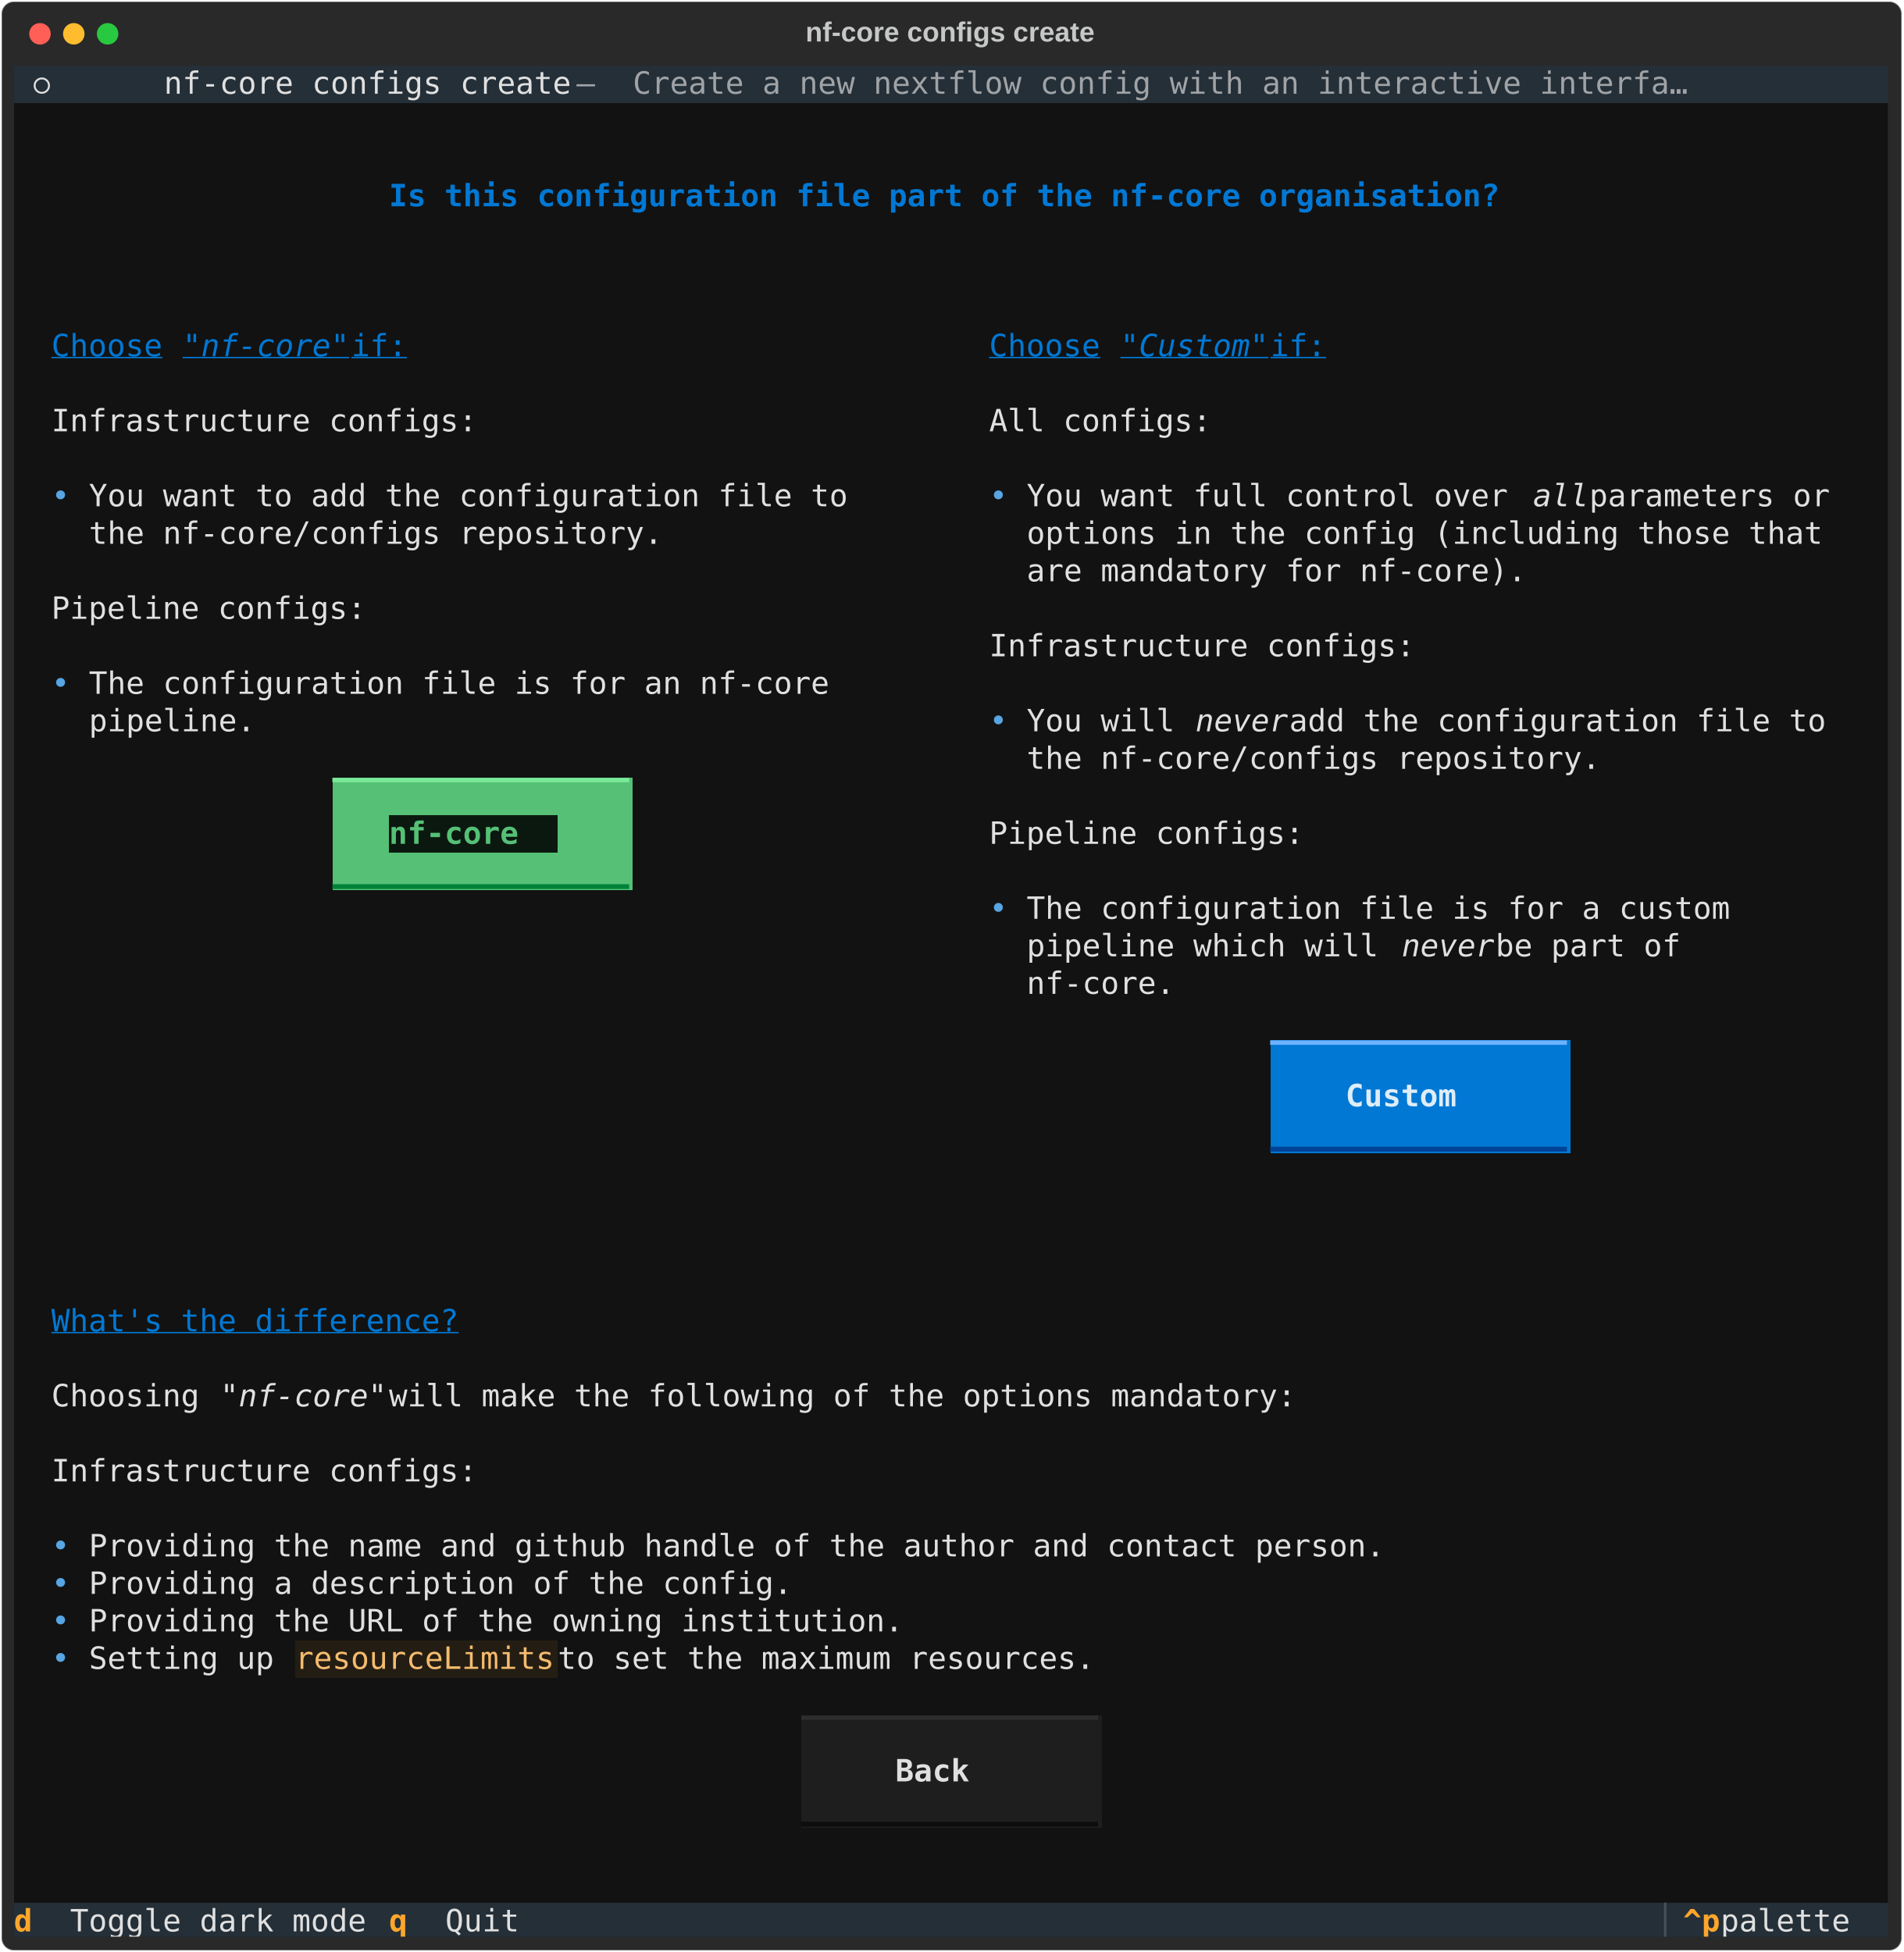
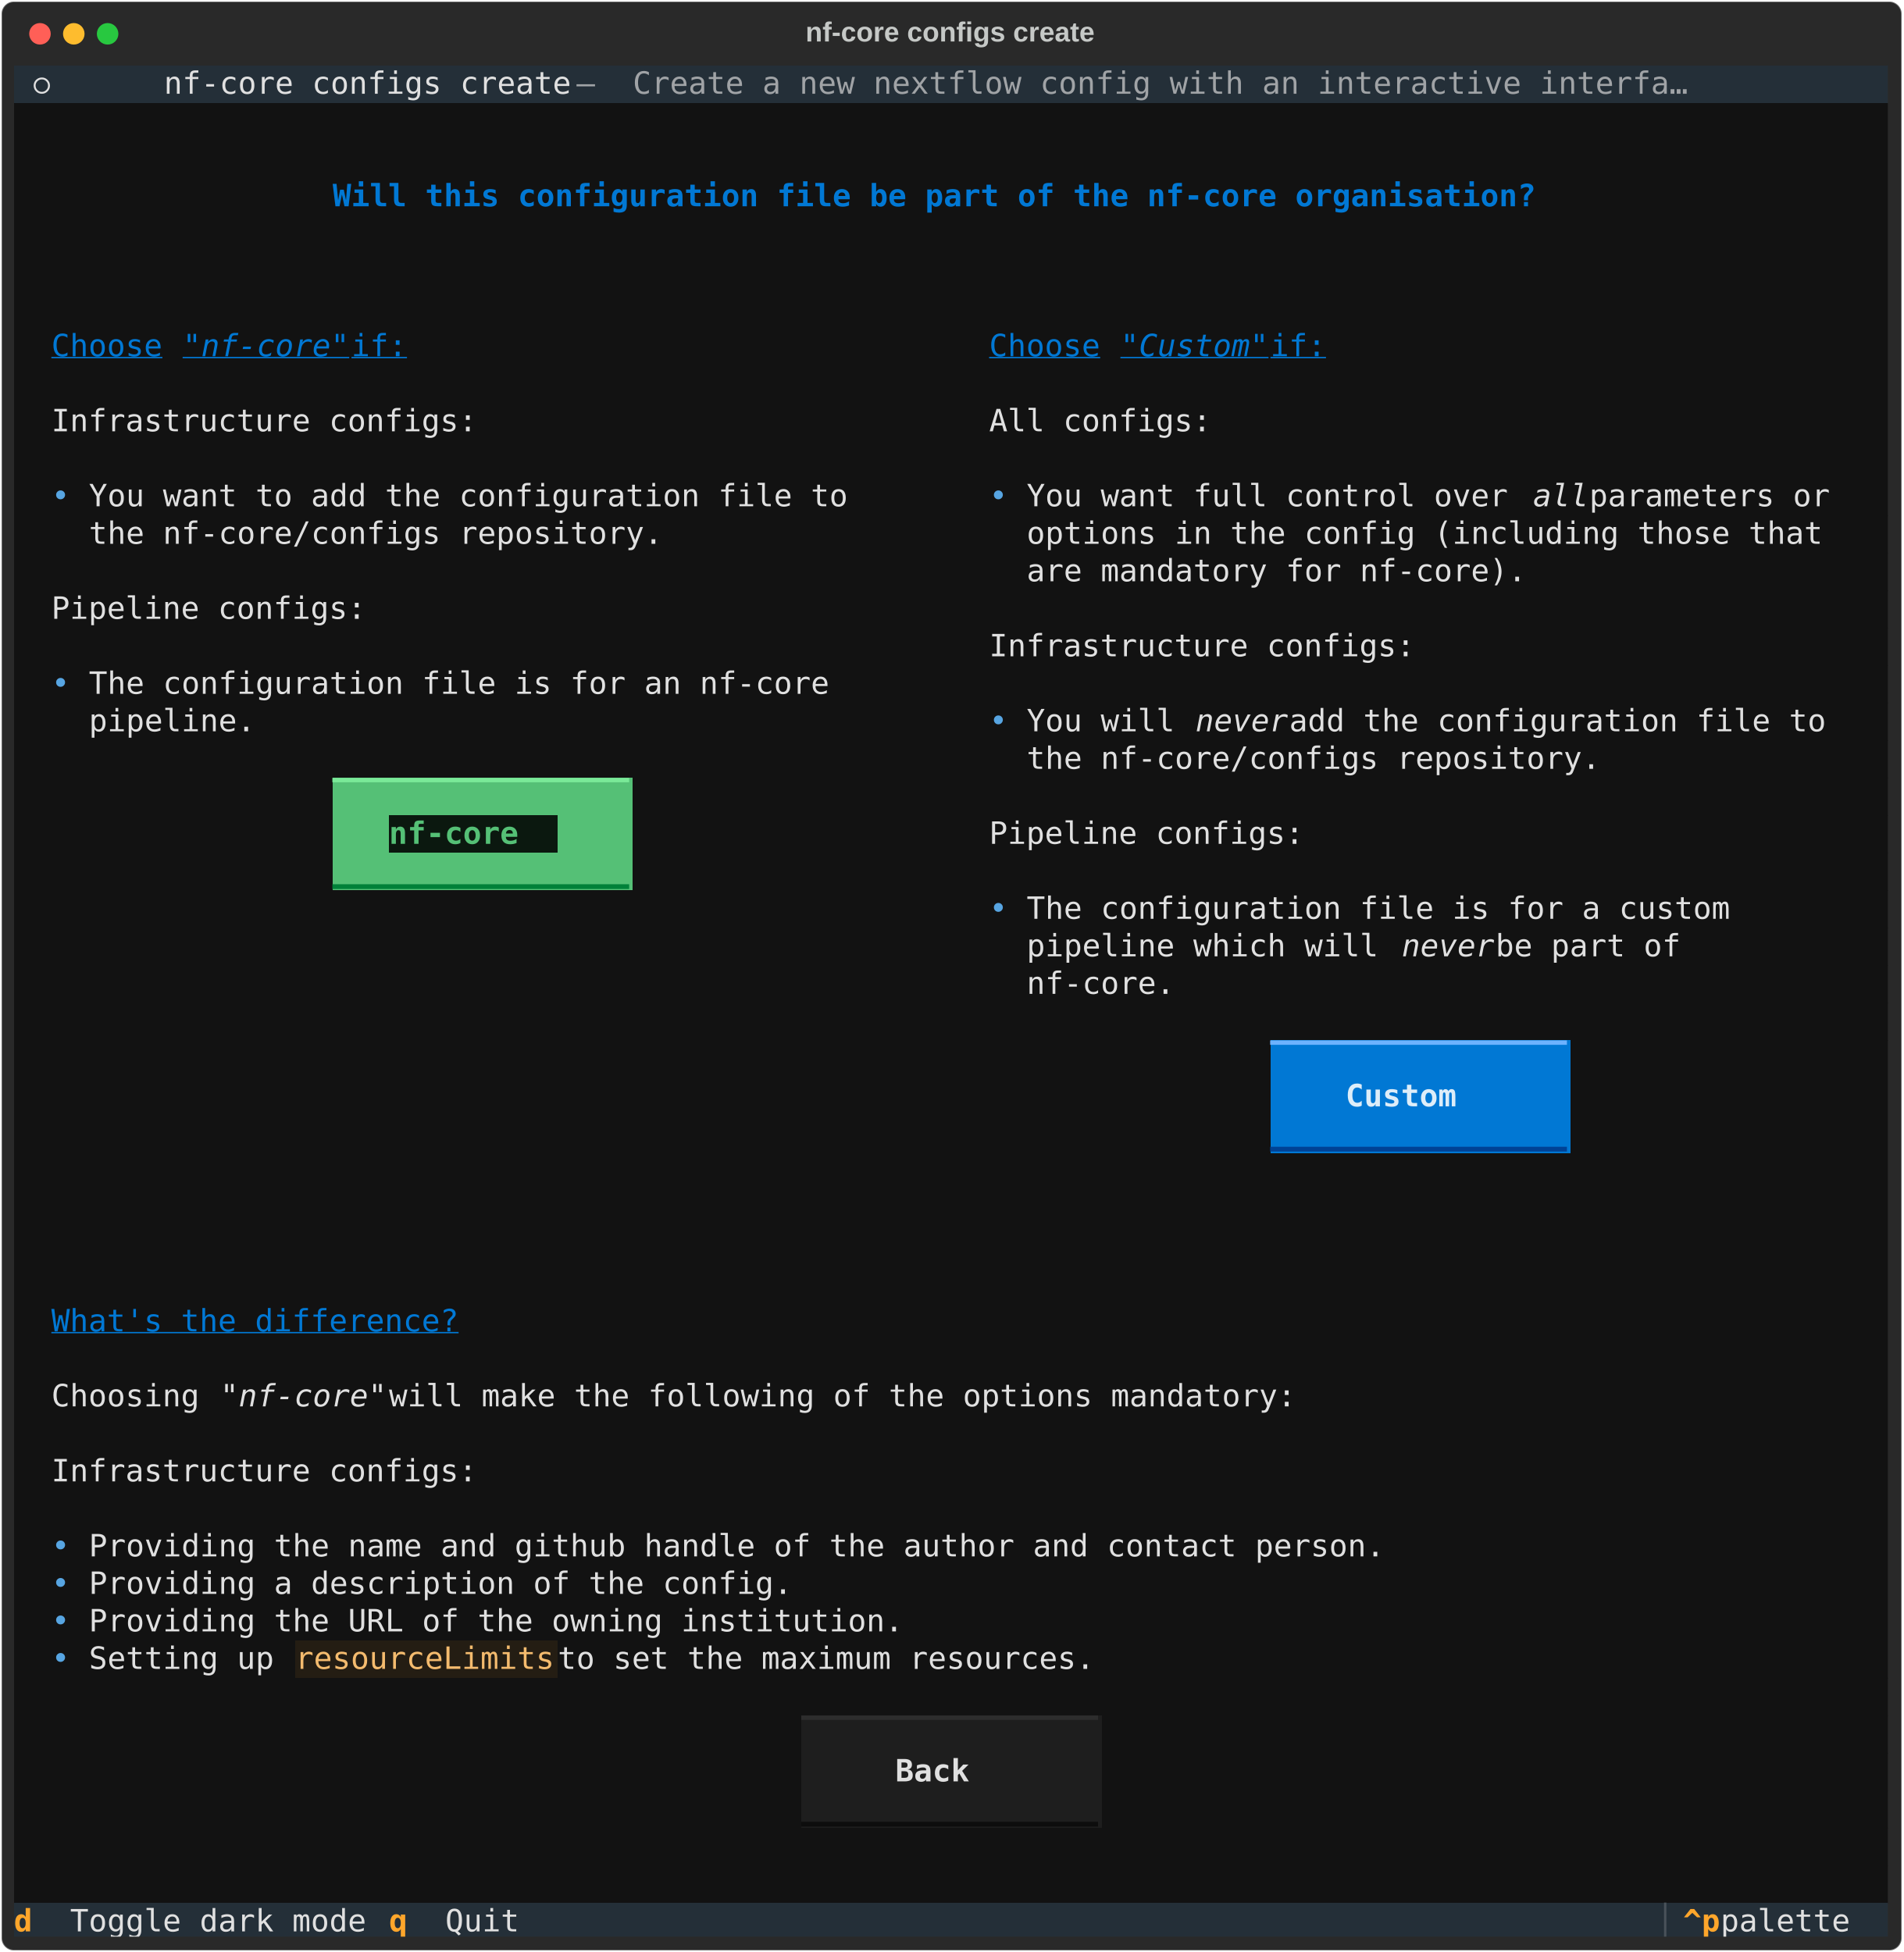
<svg xmlns="http://www.w3.org/2000/svg" class="rich-terminal" viewBox="0 0 1238 1270.0">
  <style>

    @font-face {
        font-family: "Fira Code";
        src: local("FiraCode-Regular"),
                url("https://cdnjs.cloudflare.com/ajax/libs/firacode/6.2.0/woff2/FiraCode-Regular.woff2") format("woff2"),
                url("https://cdnjs.cloudflare.com/ajax/libs/firacode/6.2.0/woff/FiraCode-Regular.woff") format("woff");
        font-style: normal;
        font-weight: 400;
    }
    @font-face {
        font-family: "Fira Code";
        src: local("FiraCode-Bold"),
                url("https://cdnjs.cloudflare.com/ajax/libs/firacode/6.2.0/woff2/FiraCode-Bold.woff2") format("woff2"),
                url("https://cdnjs.cloudflare.com/ajax/libs/firacode/6.2.0/woff/FiraCode-Bold.woff") format("woff");
        font-style: bold;
        font-weight: 700;
    }

    .terminal-matrix {
        font-family: Fira Code, monospace;
        font-size: 20px;
        line-height: 24.4px;
        font-variant-east-asian: full-width;
    }

    .terminal-title {
        font-size: 18px;
        font-weight: bold;
        font-family: arial;
    }

    .terminal-r1 { fill: #c5c8c6 }
.terminal-r2 { fill: #e0e0e0 }
.terminal-r3 { fill: #a0a3a6 }
.terminal-r4 { fill: #0178d4;font-weight: bold }
.terminal-r5 { fill: #0178d4;text-decoration: underline; }
.terminal-r6 { fill: #0178d4;font-style: italic;;text-decoration: underline; }
.terminal-r7 { fill: #57a5e2 }
.terminal-r8 { fill: #e0e0e0;font-style: italic; }
.terminal-r9 { fill: #7ae998 }
.terminal-r10 { fill: #55c076;font-weight: bold }
.terminal-r11 { fill: #008139 }
.terminal-r12 { fill: #6db2ff }
.terminal-r13 { fill: #ddedf9;font-weight: bold }
.terminal-r14 { fill: #004295 }
.terminal-r15 { fill: #f4bb6e }
.terminal-r16 { fill: #2d2d2d }
.terminal-r17 { fill: #e0e0e0;font-weight: bold }
.terminal-r18 { fill: #0d0d0d }
.terminal-r19 { fill: #ffa62b;font-weight: bold }
.terminal-r20 { fill: #495259 }
    </style>
  <defs>
    <clipPath id="terminal-clip-terminal">
      <rect x="0" y="0" width="1219.0" height="1219.0" />
    </clipPath>
    <clipPath id="terminal-line-0">
      <rect x="0" y="1.5" width="1220" height="24.65" />
    </clipPath>
    <clipPath id="terminal-line-1">
      <rect x="0" y="25.9" width="1220" height="24.65" />
    </clipPath>
    <clipPath id="terminal-line-2">
      <rect x="0" y="50.3" width="1220" height="24.65" />
    </clipPath>
    <clipPath id="terminal-line-3">
      <rect x="0" y="74.7" width="1220" height="24.65" />
    </clipPath>
    <clipPath id="terminal-line-4">
      <rect x="0" y="99.1" width="1220" height="24.65" />
    </clipPath>
    <clipPath id="terminal-line-5">
      <rect x="0" y="123.5" width="1220" height="24.65" />
    </clipPath>
    <clipPath id="terminal-line-6">
      <rect x="0" y="147.9" width="1220" height="24.65" />
    </clipPath>
    <clipPath id="terminal-line-7">
      <rect x="0" y="172.3" width="1220" height="24.65" />
    </clipPath>
    <clipPath id="terminal-line-8">
      <rect x="0" y="196.7" width="1220" height="24.65" />
    </clipPath>
    <clipPath id="terminal-line-9">
      <rect x="0" y="221.1" width="1220" height="24.65" />
    </clipPath>
    <clipPath id="terminal-line-10">
      <rect x="0" y="245.5" width="1220" height="24.65" />
    </clipPath>
    <clipPath id="terminal-line-11">
      <rect x="0" y="269.9" width="1220" height="24.65" />
    </clipPath>
    <clipPath id="terminal-line-12">
      <rect x="0" y="294.3" width="1220" height="24.65" />
    </clipPath>
    <clipPath id="terminal-line-13">
      <rect x="0" y="318.7" width="1220" height="24.65" />
    </clipPath>
    <clipPath id="terminal-line-14">
      <rect x="0" y="343.1" width="1220" height="24.65" />
    </clipPath>
    <clipPath id="terminal-line-15">
      <rect x="0" y="367.5" width="1220" height="24.65" />
    </clipPath>
    <clipPath id="terminal-line-16">
      <rect x="0" y="391.9" width="1220" height="24.65" />
    </clipPath>
    <clipPath id="terminal-line-17">
      <rect x="0" y="416.3" width="1220" height="24.65" />
    </clipPath>
    <clipPath id="terminal-line-18">
      <rect x="0" y="440.7" width="1220" height="24.65" />
    </clipPath>
    <clipPath id="terminal-line-19">
      <rect x="0" y="465.1" width="1220" height="24.65" />
    </clipPath>
    <clipPath id="terminal-line-20">
      <rect x="0" y="489.5" width="1220" height="24.65" />
    </clipPath>
    <clipPath id="terminal-line-21">
      <rect x="0" y="513.9" width="1220" height="24.65" />
    </clipPath>
    <clipPath id="terminal-line-22">
      <rect x="0" y="538.3" width="1220" height="24.65" />
    </clipPath>
    <clipPath id="terminal-line-23">
      <rect x="0" y="562.7" width="1220" height="24.65" />
    </clipPath>
    <clipPath id="terminal-line-24">
      <rect x="0" y="587.1" width="1220" height="24.65" />
    </clipPath>
    <clipPath id="terminal-line-25">
      <rect x="0" y="611.5" width="1220" height="24.65" />
    </clipPath>
    <clipPath id="terminal-line-26">
      <rect x="0" y="635.9" width="1220" height="24.65" />
    </clipPath>
    <clipPath id="terminal-line-27">
      <rect x="0" y="660.3" width="1220" height="24.65" />
    </clipPath>
    <clipPath id="terminal-line-28">
      <rect x="0" y="684.7" width="1220" height="24.65" />
    </clipPath>
    <clipPath id="terminal-line-29">
      <rect x="0" y="709.1" width="1220" height="24.65" />
    </clipPath>
    <clipPath id="terminal-line-30">
      <rect x="0" y="733.5" width="1220" height="24.65" />
    </clipPath>
    <clipPath id="terminal-line-31">
      <rect x="0" y="757.9" width="1220" height="24.65" />
    </clipPath>
    <clipPath id="terminal-line-32">
      <rect x="0" y="782.3" width="1220" height="24.65" />
    </clipPath>
    <clipPath id="terminal-line-33">
      <rect x="0" y="806.7" width="1220" height="24.65" />
    </clipPath>
    <clipPath id="terminal-line-34">
      <rect x="0" y="831.1" width="1220" height="24.65" />
    </clipPath>
    <clipPath id="terminal-line-35">
      <rect x="0" y="855.5" width="1220" height="24.65" />
    </clipPath>
    <clipPath id="terminal-line-36">
      <rect x="0" y="879.9" width="1220" height="24.65" />
    </clipPath>
    <clipPath id="terminal-line-37">
      <rect x="0" y="904.3" width="1220" height="24.65" />
    </clipPath>
    <clipPath id="terminal-line-38">
      <rect x="0" y="928.7" width="1220" height="24.65" />
    </clipPath>
    <clipPath id="terminal-line-39">
      <rect x="0" y="953.1" width="1220" height="24.65" />
    </clipPath>
    <clipPath id="terminal-line-40">
      <rect x="0" y="977.5" width="1220" height="24.65" />
    </clipPath>
    <clipPath id="terminal-line-41">
      <rect x="0" y="1001.9" width="1220" height="24.65" />
    </clipPath>
    <clipPath id="terminal-line-42">
      <rect x="0" y="1026.3" width="1220" height="24.65" />
    </clipPath>
    <clipPath id="terminal-line-43">
      <rect x="0" y="1050.7" width="1220" height="24.65" />
    </clipPath>
    <clipPath id="terminal-line-44">
      <rect x="0" y="1075.1" width="1220" height="24.65" />
    </clipPath>
    <clipPath id="terminal-line-45">
      <rect x="0" y="1099.5" width="1220" height="24.65" />
    </clipPath>
    <clipPath id="terminal-line-46">
      <rect x="0" y="1123.9" width="1220" height="24.65" />
    </clipPath>
    <clipPath id="terminal-line-47">
      <rect x="0" y="1148.3" width="1220" height="24.65" />
    </clipPath>
    <clipPath id="terminal-line-48">
      <rect x="0" y="1172.7" width="1220" height="24.65" />
    </clipPath>
  </defs>
  <rect fill="#292929" stroke="rgba(255,255,255,0.35)" stroke-width="1" x="1" y="1" width="1236" height="1268" rx="8" />
  <text class="terminal-title" fill="#c5c8c6" text-anchor="middle" x="618" y="27">nf-core configs create</text>
  <g transform="translate(26,22)">
    <circle cx="0" cy="0" r="7" fill="#ff5f57" />
    <circle cx="22" cy="0" r="7" fill="#febc2e" />
    <circle cx="44" cy="0" r="7" fill="#28c840" />
  </g>
  <g transform="translate(9, 41)" clip-path="url(#terminal-clip-terminal)">
    <rect fill="#242f38" x="0" y="1.5" width="12.2" height="24.65" shape-rendering="crispEdges" />
    <rect fill="#242f38" x="12.2" y="1.5" width="12.2" height="24.65" shape-rendering="crispEdges" />
    <rect fill="#242f38" x="24.4" y="1.5" width="61" height="24.65" shape-rendering="crispEdges" />
    <rect fill="#242f38" x="85.4" y="1.5" width="12.2" height="24.65" shape-rendering="crispEdges" />
    <rect fill="#242f38" x="97.6" y="1.5" width="268.4" height="24.65" shape-rendering="crispEdges" />
    <rect fill="#242f38" x="366" y="1.5" width="36.6" height="24.65" shape-rendering="crispEdges" />
    <rect fill="#242f38" x="402.6" y="1.5" width="695.4" height="24.65" shape-rendering="crispEdges" />
    <rect fill="#242f38" x="1098" y="1.5" width="12.2" height="24.65" shape-rendering="crispEdges" />
    <rect fill="#242f38" x="1110.2" y="1.5" width="0" height="24.65" shape-rendering="crispEdges" />
    <rect fill="#242f38" x="1110.2" y="1.5" width="109.8" height="24.65" shape-rendering="crispEdges" />
    <rect fill="#121212" x="0" y="25.9" width="1220" height="24.65" shape-rendering="crispEdges" />
    <rect fill="#121212" x="0" y="50.3" width="1220" height="24.65" shape-rendering="crispEdges" />
    <rect fill="#121212" x="0" y="74.7" width="24.4" height="24.65" shape-rendering="crispEdges" />
-     <rect fill="#121212" x="24.4" y="74.7" width="219.6" height="24.65" shape-rendering="crispEdges" />
-     <rect fill="#121212" x="244" y="74.7" width="732" height="24.65" shape-rendering="crispEdges" />
-     <rect fill="#121212" x="976" y="74.7" width="219.6" height="24.65" shape-rendering="crispEdges" />
+     <rect fill="#121212" x="24.4" y="74.7" width="183" height="24.65" shape-rendering="crispEdges" />
+     <rect fill="#121212" x="207.4" y="74.7" width="793" height="24.65" shape-rendering="crispEdges" />
+     <rect fill="#121212" x="1000.4" y="74.7" width="195.2" height="24.65" shape-rendering="crispEdges" />
    <rect fill="#121212" x="1195.6" y="74.7" width="24.4" height="24.65" shape-rendering="crispEdges" />
    <rect fill="#121212" x="0" y="99.1" width="1220" height="24.65" shape-rendering="crispEdges" />
    <rect fill="#121212" x="0" y="123.5" width="1220" height="24.65" shape-rendering="crispEdges" />
    <rect fill="#121212" x="0" y="147.9" width="1220" height="24.65" shape-rendering="crispEdges" />
    <rect fill="#121212" x="0" y="172.3" width="24.4" height="24.65" shape-rendering="crispEdges" />
    <rect fill="#121212" x="24.4" y="172.3" width="85.4" height="24.65" shape-rendering="crispEdges" />
    <rect fill="#121212" x="109.8" y="172.3" width="109.8" height="24.65" shape-rendering="crispEdges" />
    <rect fill="#121212" x="219.6" y="172.3" width="48.8" height="24.65" shape-rendering="crispEdges" />
    <rect fill="#121212" x="268.4" y="172.3" width="366" height="24.65" shape-rendering="crispEdges" />
    <rect fill="#121212" x="634.4" y="172.3" width="85.4" height="24.65" shape-rendering="crispEdges" />
    <rect fill="#121212" x="719.8" y="172.3" width="97.6" height="24.65" shape-rendering="crispEdges" />
    <rect fill="#121212" x="817.4" y="172.3" width="48.8" height="24.65" shape-rendering="crispEdges" />
    <rect fill="#121212" x="866.2" y="172.3" width="353.8" height="24.65" shape-rendering="crispEdges" />
    <rect fill="#121212" x="0" y="196.7" width="1220" height="24.65" shape-rendering="crispEdges" />
    <rect fill="#121212" x="0" y="221.1" width="24.4" height="24.65" shape-rendering="crispEdges" />
    <rect fill="#121212" x="24.4" y="221.1" width="280.6" height="24.65" shape-rendering="crispEdges" />
    <rect fill="#121212" x="305" y="221.1" width="329.4" height="24.65" shape-rendering="crispEdges" />
    <rect fill="#121212" x="634.4" y="221.1" width="146.4" height="24.65" shape-rendering="crispEdges" />
    <rect fill="#121212" x="780.8" y="221.1" width="439.2" height="24.65" shape-rendering="crispEdges" />
    <rect fill="#121212" x="0" y="245.5" width="1220" height="24.65" shape-rendering="crispEdges" />
    <rect fill="#121212" x="0" y="269.9" width="24.4" height="24.65" shape-rendering="crispEdges" />
    <rect fill="#121212" x="24.4" y="269.9" width="24.4" height="24.65" shape-rendering="crispEdges" />
    <rect fill="#121212" x="48.8" y="269.9" width="500.2" height="24.65" shape-rendering="crispEdges" />
    <rect fill="#121212" x="549" y="269.9" width="85.4" height="24.65" shape-rendering="crispEdges" />
    <rect fill="#121212" x="634.4" y="269.9" width="24.4" height="24.65" shape-rendering="crispEdges" />
    <rect fill="#121212" x="658.8" y="269.9" width="329.4" height="24.65" shape-rendering="crispEdges" />
    <rect fill="#121212" x="988.2" y="269.9" width="36.6" height="24.65" shape-rendering="crispEdges" />
    <rect fill="#121212" x="1024.8" y="269.9" width="170.8" height="24.65" shape-rendering="crispEdges" />
    <rect fill="#121212" x="1195.6" y="269.9" width="24.4" height="24.65" shape-rendering="crispEdges" />
    <rect fill="#121212" x="0" y="294.3" width="24.4" height="24.65" shape-rendering="crispEdges" />
    <rect fill="#121212" x="24.4" y="294.3" width="24.4" height="24.65" shape-rendering="crispEdges" />
    <rect fill="#121212" x="48.8" y="294.3" width="378.2" height="24.65" shape-rendering="crispEdges" />
    <rect fill="#121212" x="427" y="294.3" width="207.4" height="24.65" shape-rendering="crispEdges" />
    <rect fill="#121212" x="634.4" y="294.3" width="24.4" height="24.65" shape-rendering="crispEdges" />
    <rect fill="#121212" x="658.8" y="294.3" width="524.6" height="24.65" shape-rendering="crispEdges" />
    <rect fill="#121212" x="1183.4" y="294.3" width="36.6" height="24.65" shape-rendering="crispEdges" />
    <rect fill="#121212" x="0" y="318.7" width="634.4" height="24.65" shape-rendering="crispEdges" />
    <rect fill="#121212" x="634.4" y="318.7" width="24.4" height="24.65" shape-rendering="crispEdges" />
    <rect fill="#121212" x="658.8" y="318.7" width="329.4" height="24.65" shape-rendering="crispEdges" />
    <rect fill="#121212" x="988.2" y="318.7" width="231.8" height="24.65" shape-rendering="crispEdges" />
    <rect fill="#121212" x="0" y="343.1" width="24.4" height="24.65" shape-rendering="crispEdges" />
    <rect fill="#121212" x="24.4" y="343.1" width="207.4" height="24.65" shape-rendering="crispEdges" />
    <rect fill="#121212" x="231.8" y="343.1" width="988.2" height="24.65" shape-rendering="crispEdges" />
    <rect fill="#121212" x="0" y="367.5" width="634.4" height="24.65" shape-rendering="crispEdges" />
    <rect fill="#121212" x="634.4" y="367.5" width="280.6" height="24.65" shape-rendering="crispEdges" />
    <rect fill="#121212" x="915" y="367.5" width="305" height="24.65" shape-rendering="crispEdges" />
    <rect fill="#121212" x="0" y="391.9" width="24.4" height="24.65" shape-rendering="crispEdges" />
    <rect fill="#121212" x="24.4" y="391.9" width="24.4" height="24.65" shape-rendering="crispEdges" />
    <rect fill="#121212" x="48.8" y="391.9" width="488" height="24.65" shape-rendering="crispEdges" />
    <rect fill="#121212" x="536.8" y="391.9" width="683.2" height="24.65" shape-rendering="crispEdges" />
    <rect fill="#121212" x="0" y="416.3" width="24.4" height="24.65" shape-rendering="crispEdges" />
    <rect fill="#121212" x="24.4" y="416.3" width="24.4" height="24.65" shape-rendering="crispEdges" />
    <rect fill="#121212" x="48.8" y="416.3" width="109.8" height="24.65" shape-rendering="crispEdges" />
    <rect fill="#121212" x="158.6" y="416.3" width="475.8" height="24.65" shape-rendering="crispEdges" />
    <rect fill="#121212" x="634.4" y="416.3" width="24.4" height="24.65" shape-rendering="crispEdges" />
    <rect fill="#121212" x="658.8" y="416.3" width="109.8" height="24.65" shape-rendering="crispEdges" />
    <rect fill="#121212" x="768.6" y="416.3" width="61" height="24.65" shape-rendering="crispEdges" />
    <rect fill="#121212" x="829.6" y="416.3" width="366" height="24.65" shape-rendering="crispEdges" />
    <rect fill="#121212" x="1195.6" y="416.3" width="24.4" height="24.65" shape-rendering="crispEdges" />
    <rect fill="#121212" x="0" y="440.7" width="634.4" height="24.65" shape-rendering="crispEdges" />
    <rect fill="#121212" x="634.4" y="440.7" width="24.4" height="24.65" shape-rendering="crispEdges" />
    <rect fill="#121212" x="658.8" y="440.7" width="378.2" height="24.65" shape-rendering="crispEdges" />
    <rect fill="#121212" x="1037" y="440.7" width="183" height="24.65" shape-rendering="crispEdges" />
    <rect fill="#121212" x="0" y="465.1" width="207.4" height="24.65" shape-rendering="crispEdges" />
    <rect fill="#55c076" x="207.4" y="465.1" width="195.2" height="24.65" shape-rendering="crispEdges" />
    <rect fill="#121212" x="402.6" y="465.1" width="817.4" height="24.65" shape-rendering="crispEdges" />
    <rect fill="#121212" x="0" y="489.5" width="207.4" height="24.65" shape-rendering="crispEdges" />
    <rect fill="#55c076" x="207.4" y="489.5" width="36.6" height="24.65" shape-rendering="crispEdges" />
    <rect fill="#0b180f" x="244" y="489.5" width="109.8" height="24.65" shape-rendering="crispEdges" />
    <rect fill="#55c076" x="353.8" y="489.5" width="48.8" height="24.65" shape-rendering="crispEdges" />
    <rect fill="#121212" x="402.6" y="489.5" width="231.8" height="24.65" shape-rendering="crispEdges" />
    <rect fill="#121212" x="634.4" y="489.5" width="207.4" height="24.65" shape-rendering="crispEdges" />
    <rect fill="#121212" x="841.8" y="489.5" width="378.2" height="24.65" shape-rendering="crispEdges" />
    <rect fill="#121212" x="0" y="513.9" width="207.4" height="24.65" shape-rendering="crispEdges" />
    <rect fill="#55c076" x="207.4" y="513.9" width="195.2" height="24.65" shape-rendering="crispEdges" />
    <rect fill="#121212" x="402.6" y="513.9" width="817.4" height="24.65" shape-rendering="crispEdges" />
    <rect fill="#121212" x="0" y="538.3" width="634.4" height="24.65" shape-rendering="crispEdges" />
    <rect fill="#121212" x="634.4" y="538.3" width="24.4" height="24.65" shape-rendering="crispEdges" />
    <rect fill="#121212" x="658.8" y="538.3" width="463.6" height="24.65" shape-rendering="crispEdges" />
    <rect fill="#121212" x="1122.4" y="538.3" width="97.6" height="24.65" shape-rendering="crispEdges" />
    <rect fill="#121212" x="0" y="562.7" width="634.4" height="24.65" shape-rendering="crispEdges" />
    <rect fill="#121212" x="634.4" y="562.7" width="24.4" height="24.65" shape-rendering="crispEdges" />
    <rect fill="#121212" x="658.8" y="562.7" width="244" height="24.65" shape-rendering="crispEdges" />
    <rect fill="#121212" x="902.8" y="562.7" width="61" height="24.65" shape-rendering="crispEdges" />
    <rect fill="#121212" x="963.8" y="562.7" width="134.2" height="24.65" shape-rendering="crispEdges" />
    <rect fill="#121212" x="1098" y="562.7" width="122" height="24.65" shape-rendering="crispEdges" />
    <rect fill="#121212" x="0" y="587.1" width="634.4" height="24.65" shape-rendering="crispEdges" />
    <rect fill="#121212" x="634.4" y="587.1" width="24.4" height="24.65" shape-rendering="crispEdges" />
    <rect fill="#121212" x="658.8" y="587.1" width="97.6" height="24.65" shape-rendering="crispEdges" />
    <rect fill="#121212" x="756.4" y="587.1" width="463.6" height="24.65" shape-rendering="crispEdges" />
    <rect fill="#121212" x="0" y="611.5" width="1220" height="24.65" shape-rendering="crispEdges" />
    <rect fill="#121212" x="0" y="635.9" width="817.4" height="24.65" shape-rendering="crispEdges" />
    <rect fill="#0178d4" x="817.4" y="635.9" width="195.2" height="24.65" shape-rendering="crispEdges" />
    <rect fill="#121212" x="1012.6" y="635.9" width="207.4" height="24.65" shape-rendering="crispEdges" />
    <rect fill="#121212" x="0" y="660.3" width="817.4" height="24.65" shape-rendering="crispEdges" />
    <rect fill="#0178d4" x="817.4" y="660.3" width="48.8" height="24.65" shape-rendering="crispEdges" />
    <rect fill="#0178d4" x="866.2" y="660.3" width="97.6" height="24.65" shape-rendering="crispEdges" />
    <rect fill="#0178d4" x="963.8" y="660.3" width="48.8" height="24.65" shape-rendering="crispEdges" />
    <rect fill="#121212" x="1012.6" y="660.3" width="207.4" height="24.65" shape-rendering="crispEdges" />
    <rect fill="#121212" x="0" y="684.7" width="817.4" height="24.65" shape-rendering="crispEdges" />
    <rect fill="#0178d4" x="817.4" y="684.7" width="195.2" height="24.65" shape-rendering="crispEdges" />
    <rect fill="#121212" x="1012.6" y="684.7" width="207.4" height="24.65" shape-rendering="crispEdges" />
    <rect fill="#121212" x="0" y="709.1" width="1220" height="24.65" shape-rendering="crispEdges" />
    <rect fill="#121212" x="0" y="733.5" width="1220" height="24.65" shape-rendering="crispEdges" />
    <rect fill="#121212" x="0" y="757.9" width="1220" height="24.65" shape-rendering="crispEdges" />
    <rect fill="#121212" x="0" y="782.3" width="1220" height="24.65" shape-rendering="crispEdges" />
    <rect fill="#121212" x="0" y="806.7" width="24.4" height="24.65" shape-rendering="crispEdges" />
    <rect fill="#121212" x="24.4" y="806.7" width="268.4" height="24.65" shape-rendering="crispEdges" />
    <rect fill="#121212" x="292.8" y="806.7" width="927.2" height="24.65" shape-rendering="crispEdges" />
    <rect fill="#121212" x="0" y="831.1" width="1220" height="24.65" shape-rendering="crispEdges" />
    <rect fill="#121212" x="0" y="855.5" width="24.4" height="24.65" shape-rendering="crispEdges" />
    <rect fill="#121212" x="24.4" y="855.5" width="109.8" height="24.65" shape-rendering="crispEdges" />
    <rect fill="#121212" x="134.2" y="855.5" width="109.8" height="24.65" shape-rendering="crispEdges" />
    <rect fill="#121212" x="244" y="855.5" width="610" height="24.65" shape-rendering="crispEdges" />
    <rect fill="#121212" x="854" y="855.5" width="366" height="24.65" shape-rendering="crispEdges" />
    <rect fill="#121212" x="0" y="879.9" width="1220" height="24.65" shape-rendering="crispEdges" />
    <rect fill="#121212" x="0" y="904.3" width="24.4" height="24.65" shape-rendering="crispEdges" />
    <rect fill="#121212" x="24.4" y="904.3" width="280.6" height="24.65" shape-rendering="crispEdges" />
    <rect fill="#121212" x="305" y="904.3" width="915" height="24.65" shape-rendering="crispEdges" />
    <rect fill="#121212" x="0" y="928.7" width="1220" height="24.65" shape-rendering="crispEdges" />
    <rect fill="#121212" x="0" y="953.1" width="24.4" height="24.65" shape-rendering="crispEdges" />
    <rect fill="#121212" x="24.4" y="953.1" width="24.4" height="24.65" shape-rendering="crispEdges" />
    <rect fill="#121212" x="48.8" y="953.1" width="854" height="24.65" shape-rendering="crispEdges" />
    <rect fill="#121212" x="902.8" y="953.1" width="317.2" height="24.65" shape-rendering="crispEdges" />
    <rect fill="#121212" x="0" y="977.5" width="24.4" height="24.65" shape-rendering="crispEdges" />
    <rect fill="#121212" x="24.4" y="977.5" width="24.4" height="24.65" shape-rendering="crispEdges" />
    <rect fill="#121212" x="48.8" y="977.5" width="463.6" height="24.65" shape-rendering="crispEdges" />
    <rect fill="#121212" x="512.4" y="977.5" width="707.6" height="24.65" shape-rendering="crispEdges" />
    <rect fill="#121212" x="0" y="1001.9" width="24.4" height="24.65" shape-rendering="crispEdges" />
    <rect fill="#121212" x="24.4" y="1001.9" width="24.4" height="24.65" shape-rendering="crispEdges" />
    <rect fill="#121212" x="48.8" y="1001.9" width="536.8" height="24.65" shape-rendering="crispEdges" />
    <rect fill="#121212" x="585.6" y="1001.9" width="634.4" height="24.65" shape-rendering="crispEdges" />
    <rect fill="#121212" x="0" y="1026.3" width="24.4" height="24.65" shape-rendering="crispEdges" />
    <rect fill="#121212" x="24.4" y="1026.3" width="24.4" height="24.65" shape-rendering="crispEdges" />
    <rect fill="#121212" x="48.8" y="1026.3" width="134.2" height="24.65" shape-rendering="crispEdges" />
    <rect fill="#241d13" x="183" y="1026.3" width="170.8" height="24.65" shape-rendering="crispEdges" />
    <rect fill="#121212" x="353.8" y="1026.3" width="366" height="24.65" shape-rendering="crispEdges" />
    <rect fill="#121212" x="719.8" y="1026.3" width="500.2" height="24.65" shape-rendering="crispEdges" />
    <rect fill="#121212" x="0" y="1050.7" width="1220" height="24.65" shape-rendering="crispEdges" />
    <rect fill="#121212" x="0" y="1075.1" width="512.4" height="24.65" shape-rendering="crispEdges" />
    <rect fill="#1e1e1e" x="512.4" y="1075.1" width="195.2" height="24.65" shape-rendering="crispEdges" />
    <rect fill="#121212" x="707.6" y="1075.1" width="512.4" height="24.65" shape-rendering="crispEdges" />
    <rect fill="#121212" x="0" y="1099.5" width="512.4" height="24.65" shape-rendering="crispEdges" />
    <rect fill="#1e1e1e" x="512.4" y="1099.5" width="61" height="24.65" shape-rendering="crispEdges" />
    <rect fill="#1e1e1e" x="573.4" y="1099.5" width="73.2" height="24.65" shape-rendering="crispEdges" />
    <rect fill="#1e1e1e" x="646.6" y="1099.5" width="61" height="24.65" shape-rendering="crispEdges" />
    <rect fill="#121212" x="707.6" y="1099.5" width="512.4" height="24.65" shape-rendering="crispEdges" />
    <rect fill="#121212" x="0" y="1123.9" width="512.4" height="24.65" shape-rendering="crispEdges" />
    <rect fill="#1e1e1e" x="512.4" y="1123.9" width="195.2" height="24.65" shape-rendering="crispEdges" />
    <rect fill="#121212" x="707.6" y="1123.9" width="512.4" height="24.65" shape-rendering="crispEdges" />
    <rect fill="#121212" x="0" y="1148.3" width="1220" height="24.65" shape-rendering="crispEdges" />
    <rect fill="#121212" x="0" y="1172.7" width="1220" height="24.65" shape-rendering="crispEdges" />
    <rect fill="#242f38" x="0" y="1197.1" width="36.6" height="24.65" shape-rendering="crispEdges" />
    <rect fill="#242f38" x="36.6" y="1197.1" width="207.4" height="24.65" shape-rendering="crispEdges" />
    <rect fill="#242f38" x="244" y="1197.1" width="36.6" height="24.65" shape-rendering="crispEdges" />
    <rect fill="#242f38" x="280.6" y="1197.1" width="61" height="24.65" shape-rendering="crispEdges" />
    <rect fill="#242f38" x="341.6" y="1197.1" width="732" height="24.65" shape-rendering="crispEdges" />
    <rect fill="#242f38" x="1073.6" y="1197.1" width="12.2" height="24.65" shape-rendering="crispEdges" />
    <rect fill="#242f38" x="1085.8" y="1197.1" width="24.4" height="24.65" shape-rendering="crispEdges" />
    <rect fill="#242f38" x="1110.2" y="1197.1" width="97.6" height="24.65" shape-rendering="crispEdges" />
    <rect fill="#242f38" x="1207.8" y="1197.1" width="12.2" height="24.65" shape-rendering="crispEdges" />
    <g class="terminal-matrix">
      <text class="terminal-r2" x="12.2" y="20" textLength="12.2" clip-path="url(#terminal-line-0)">⭘</text>
      <text class="terminal-r2" x="97.6" y="20" textLength="268.4" clip-path="url(#terminal-line-0)">nf-core configs create</text>
      <text class="terminal-r3" x="366" y="20" textLength="36.6" clip-path="url(#terminal-line-0)"> — </text>
      <text class="terminal-r3" x="402.6" y="20" textLength="695.4" clip-path="url(#terminal-line-0)">Create a new nextflow config with an interactive interfa…</text>
      <text class="terminal-r1" x="1220" y="20" textLength="12.2" clip-path="url(#terminal-line-0)">
</text>
      <text class="terminal-r1" x="1220" y="44.4" textLength="12.2" clip-path="url(#terminal-line-1)">
</text>
      <text class="terminal-r1" x="1220" y="68.8" textLength="12.2" clip-path="url(#terminal-line-2)">
</text>
-       <text class="terminal-r4" x="244" y="93.2" textLength="732" clip-path="url(#terminal-line-3)">Is this configuration file part of the nf-core organisation?</text>
+       <text class="terminal-r4" x="207.4" y="93.2" textLength="793" clip-path="url(#terminal-line-3)">Will this configuration file be part of the nf-core organisation?</text>
      <text class="terminal-r1" x="1220" y="93.2" textLength="12.2" clip-path="url(#terminal-line-3)">
</text>
      <text class="terminal-r1" x="1220" y="117.6" textLength="12.2" clip-path="url(#terminal-line-4)">
</text>
      <text class="terminal-r1" x="1220" y="142" textLength="12.2" clip-path="url(#terminal-line-5)">
</text>
      <text class="terminal-r1" x="1220" y="166.4" textLength="12.2" clip-path="url(#terminal-line-6)">
</text>
      <text class="terminal-r5" x="24.4" y="190.8" textLength="85.4" clip-path="url(#terminal-line-7)">Choose </text>
      <text class="terminal-r6" x="109.8" y="190.8" textLength="109.8" clip-path="url(#terminal-line-7)">"nf-core"</text>
      <text class="terminal-r5" x="219.6" y="190.8" textLength="48.8" clip-path="url(#terminal-line-7)"> if:</text>
      <text class="terminal-r5" x="634.4" y="190.8" textLength="85.4" clip-path="url(#terminal-line-7)">Choose </text>
      <text class="terminal-r6" x="719.8" y="190.8" textLength="97.6" clip-path="url(#terminal-line-7)">"Custom"</text>
      <text class="terminal-r5" x="817.4" y="190.8" textLength="48.8" clip-path="url(#terminal-line-7)"> if:</text>
      <text class="terminal-r1" x="1220" y="190.8" textLength="12.2" clip-path="url(#terminal-line-7)">
</text>
      <text class="terminal-r1" x="1220" y="215.2" textLength="12.2" clip-path="url(#terminal-line-8)">
</text>
      <text class="terminal-r2" x="24.4" y="239.6" textLength="280.6" clip-path="url(#terminal-line-9)">Infrastructure configs:</text>
      <text class="terminal-r2" x="634.4" y="239.6" textLength="146.4" clip-path="url(#terminal-line-9)">All configs:</text>
      <text class="terminal-r1" x="1220" y="239.6" textLength="12.2" clip-path="url(#terminal-line-9)">
</text>
      <text class="terminal-r1" x="1220" y="264" textLength="12.2" clip-path="url(#terminal-line-10)">
</text>
      <text class="terminal-r7" x="24.4" y="288.4" textLength="24.4" clip-path="url(#terminal-line-11)">• </text>
      <text class="terminal-r2" x="48.8" y="288.4" textLength="500.2" clip-path="url(#terminal-line-11)">You want to add the configuration file to</text>
      <text class="terminal-r7" x="634.4" y="288.4" textLength="24.4" clip-path="url(#terminal-line-11)">• </text>
      <text class="terminal-r2" x="658.8" y="288.4" textLength="329.4" clip-path="url(#terminal-line-11)">You want full control over </text>
      <text class="terminal-r8" x="988.2" y="288.4" textLength="36.6" clip-path="url(#terminal-line-11)">all</text>
      <text class="terminal-r2" x="1024.8" y="288.4" textLength="170.8" clip-path="url(#terminal-line-11)"> parameters or</text>
      <text class="terminal-r1" x="1220" y="288.4" textLength="12.2" clip-path="url(#terminal-line-11)">
</text>
      <text class="terminal-r2" x="48.8" y="312.8" textLength="378.2" clip-path="url(#terminal-line-12)">the nf-core/configs repository.</text>
      <text class="terminal-r2" x="658.8" y="312.8" textLength="524.6" clip-path="url(#terminal-line-12)">options in the config (including those that</text>
      <text class="terminal-r1" x="1220" y="312.8" textLength="12.2" clip-path="url(#terminal-line-12)">
</text>
      <text class="terminal-r2" x="658.8" y="337.2" textLength="329.4" clip-path="url(#terminal-line-13)">are mandatory for nf-core).</text>
      <text class="terminal-r1" x="1220" y="337.2" textLength="12.2" clip-path="url(#terminal-line-13)">
</text>
      <text class="terminal-r2" x="24.4" y="361.6" textLength="207.4" clip-path="url(#terminal-line-14)">Pipeline configs:</text>
      <text class="terminal-r1" x="1220" y="361.6" textLength="12.2" clip-path="url(#terminal-line-14)">
</text>
      <text class="terminal-r2" x="634.4" y="386" textLength="280.6" clip-path="url(#terminal-line-15)">Infrastructure configs:</text>
      <text class="terminal-r1" x="1220" y="386" textLength="12.2" clip-path="url(#terminal-line-15)">
</text>
      <text class="terminal-r7" x="24.4" y="410.4" textLength="24.4" clip-path="url(#terminal-line-16)">• </text>
      <text class="terminal-r2" x="48.8" y="410.4" textLength="488" clip-path="url(#terminal-line-16)">The configuration file is for an nf-core</text>
      <text class="terminal-r1" x="1220" y="410.4" textLength="12.2" clip-path="url(#terminal-line-16)">
</text>
      <text class="terminal-r2" x="48.8" y="434.8" textLength="109.8" clip-path="url(#terminal-line-17)">pipeline.</text>
      <text class="terminal-r7" x="634.4" y="434.8" textLength="24.4" clip-path="url(#terminal-line-17)">• </text>
      <text class="terminal-r2" x="658.8" y="434.8" textLength="109.8" clip-path="url(#terminal-line-17)">You will </text>
      <text class="terminal-r8" x="768.6" y="434.8" textLength="61" clip-path="url(#terminal-line-17)">never</text>
      <text class="terminal-r2" x="829.6" y="434.8" textLength="366" clip-path="url(#terminal-line-17)"> add the configuration file to</text>
      <text class="terminal-r1" x="1220" y="434.8" textLength="12.2" clip-path="url(#terminal-line-17)">
</text>
      <text class="terminal-r2" x="658.8" y="459.2" textLength="378.2" clip-path="url(#terminal-line-18)">the nf-core/configs repository.</text>
      <text class="terminal-r1" x="1220" y="459.2" textLength="12.2" clip-path="url(#terminal-line-18)">
</text>
      <text class="terminal-r9" x="207.4" y="483.6" textLength="195.2" clip-path="url(#terminal-line-19)">▔▔▔▔▔▔▔▔▔▔▔▔▔▔▔▔</text>
      <text class="terminal-r1" x="1220" y="483.6" textLength="12.2" clip-path="url(#terminal-line-19)">
</text>
      <text class="terminal-r10" x="244" y="508" textLength="109.8" clip-path="url(#terminal-line-20)"> nf-core </text>
      <text class="terminal-r2" x="634.4" y="508" textLength="207.4" clip-path="url(#terminal-line-20)">Pipeline configs:</text>
      <text class="terminal-r1" x="1220" y="508" textLength="12.2" clip-path="url(#terminal-line-20)">
</text>
      <text class="terminal-r11" x="207.4" y="532.4" textLength="195.2" clip-path="url(#terminal-line-21)">▁▁▁▁▁▁▁▁▁▁▁▁▁▁▁▁</text>
      <text class="terminal-r1" x="1220" y="532.4" textLength="12.2" clip-path="url(#terminal-line-21)">
</text>
      <text class="terminal-r7" x="634.4" y="556.8" textLength="24.4" clip-path="url(#terminal-line-22)">• </text>
      <text class="terminal-r2" x="658.8" y="556.8" textLength="463.6" clip-path="url(#terminal-line-22)">The configuration file is for a custom</text>
      <text class="terminal-r1" x="1220" y="556.8" textLength="12.2" clip-path="url(#terminal-line-22)">
</text>
      <text class="terminal-r2" x="658.8" y="581.2" textLength="244" clip-path="url(#terminal-line-23)">pipeline which will </text>
      <text class="terminal-r8" x="902.8" y="581.2" textLength="61" clip-path="url(#terminal-line-23)">never</text>
      <text class="terminal-r2" x="963.8" y="581.2" textLength="134.2" clip-path="url(#terminal-line-23)"> be part of</text>
      <text class="terminal-r1" x="1220" y="581.2" textLength="12.2" clip-path="url(#terminal-line-23)">
</text>
      <text class="terminal-r2" x="658.8" y="605.6" textLength="97.6" clip-path="url(#terminal-line-24)">nf-core.</text>
      <text class="terminal-r1" x="1220" y="605.6" textLength="12.2" clip-path="url(#terminal-line-24)">
</text>
      <text class="terminal-r1" x="1220" y="630" textLength="12.2" clip-path="url(#terminal-line-25)">
</text>
      <text class="terminal-r12" x="817.4" y="654.4" textLength="195.2" clip-path="url(#terminal-line-26)">▔▔▔▔▔▔▔▔▔▔▔▔▔▔▔▔</text>
      <text class="terminal-r1" x="1220" y="654.4" textLength="12.2" clip-path="url(#terminal-line-26)">
</text>
      <text class="terminal-r13" x="866.2" y="678.8" textLength="97.6" clip-path="url(#terminal-line-27)"> Custom </text>
      <text class="terminal-r1" x="1220" y="678.8" textLength="12.2" clip-path="url(#terminal-line-27)">
</text>
      <text class="terminal-r14" x="817.4" y="703.2" textLength="195.2" clip-path="url(#terminal-line-28)">▁▁▁▁▁▁▁▁▁▁▁▁▁▁▁▁</text>
      <text class="terminal-r1" x="1220" y="703.2" textLength="12.2" clip-path="url(#terminal-line-28)">
</text>
      <text class="terminal-r1" x="1220" y="727.6" textLength="12.2" clip-path="url(#terminal-line-29)">
</text>
      <text class="terminal-r1" x="1220" y="752" textLength="12.2" clip-path="url(#terminal-line-30)">
</text>
      <text class="terminal-r1" x="1220" y="776.4" textLength="12.2" clip-path="url(#terminal-line-31)">
</text>
      <text class="terminal-r1" x="1220" y="800.8" textLength="12.2" clip-path="url(#terminal-line-32)">
</text>
      <text class="terminal-r5" x="24.4" y="825.2" textLength="268.4" clip-path="url(#terminal-line-33)">What's the difference?</text>
      <text class="terminal-r1" x="1220" y="825.2" textLength="12.2" clip-path="url(#terminal-line-33)">
</text>
      <text class="terminal-r1" x="1220" y="849.6" textLength="12.2" clip-path="url(#terminal-line-34)">
</text>
      <text class="terminal-r2" x="24.4" y="874" textLength="109.8" clip-path="url(#terminal-line-35)">Choosing </text>
      <text class="terminal-r8" x="134.2" y="874" textLength="109.8" clip-path="url(#terminal-line-35)">"nf-core"</text>
      <text class="terminal-r2" x="244" y="874" textLength="610" clip-path="url(#terminal-line-35)"> will make the following of the options mandatory:</text>
      <text class="terminal-r1" x="1220" y="874" textLength="12.2" clip-path="url(#terminal-line-35)">
</text>
      <text class="terminal-r1" x="1220" y="898.4" textLength="12.2" clip-path="url(#terminal-line-36)">
</text>
      <text class="terminal-r2" x="24.4" y="922.8" textLength="280.6" clip-path="url(#terminal-line-37)">Infrastructure configs:</text>
      <text class="terminal-r1" x="1220" y="922.8" textLength="12.2" clip-path="url(#terminal-line-37)">
</text>
      <text class="terminal-r1" x="1220" y="947.2" textLength="12.2" clip-path="url(#terminal-line-38)">
</text>
      <text class="terminal-r7" x="24.4" y="971.6" textLength="24.4" clip-path="url(#terminal-line-39)">• </text>
      <text class="terminal-r2" x="48.8" y="971.6" textLength="854" clip-path="url(#terminal-line-39)">Providing the name and github handle of the author and contact person.</text>
      <text class="terminal-r1" x="1220" y="971.6" textLength="12.2" clip-path="url(#terminal-line-39)">
</text>
      <text class="terminal-r7" x="24.4" y="996" textLength="24.4" clip-path="url(#terminal-line-40)">• </text>
      <text class="terminal-r2" x="48.8" y="996" textLength="463.6" clip-path="url(#terminal-line-40)">Providing a description of the config.</text>
      <text class="terminal-r1" x="1220" y="996" textLength="12.2" clip-path="url(#terminal-line-40)">
</text>
      <text class="terminal-r7" x="24.4" y="1020.4" textLength="24.4" clip-path="url(#terminal-line-41)">• </text>
      <text class="terminal-r2" x="48.8" y="1020.4" textLength="536.8" clip-path="url(#terminal-line-41)">Providing the URL of the owning institution.</text>
      <text class="terminal-r1" x="1220" y="1020.4" textLength="12.2" clip-path="url(#terminal-line-41)">
</text>
      <text class="terminal-r7" x="24.4" y="1044.8" textLength="24.4" clip-path="url(#terminal-line-42)">• </text>
      <text class="terminal-r2" x="48.8" y="1044.8" textLength="134.2" clip-path="url(#terminal-line-42)">Setting up </text>
      <text class="terminal-r15" x="183" y="1044.8" textLength="170.8" clip-path="url(#terminal-line-42)">resourceLimits</text>
      <text class="terminal-r2" x="353.8" y="1044.8" textLength="366" clip-path="url(#terminal-line-42)"> to set the maximum resources.</text>
      <text class="terminal-r1" x="1220" y="1044.8" textLength="12.2" clip-path="url(#terminal-line-42)">
</text>
      <text class="terminal-r1" x="1220" y="1069.2" textLength="12.2" clip-path="url(#terminal-line-43)">
</text>
      <text class="terminal-r16" x="512.4" y="1093.6" textLength="195.2" clip-path="url(#terminal-line-44)">▔▔▔▔▔▔▔▔▔▔▔▔▔▔▔▔</text>
      <text class="terminal-r1" x="1220" y="1093.6" textLength="12.2" clip-path="url(#terminal-line-44)">
</text>
      <text class="terminal-r17" x="573.4" y="1118" textLength="73.2" clip-path="url(#terminal-line-45)"> Back </text>
      <text class="terminal-r1" x="1220" y="1118" textLength="12.2" clip-path="url(#terminal-line-45)">
</text>
      <text class="terminal-r18" x="512.4" y="1142.4" textLength="195.2" clip-path="url(#terminal-line-46)">▁▁▁▁▁▁▁▁▁▁▁▁▁▁▁▁</text>
      <text class="terminal-r1" x="1220" y="1142.4" textLength="12.2" clip-path="url(#terminal-line-46)">
</text>
      <text class="terminal-r1" x="1220" y="1166.8" textLength="12.2" clip-path="url(#terminal-line-47)">
</text>
      <text class="terminal-r1" x="1220" y="1191.2" textLength="12.2" clip-path="url(#terminal-line-48)">
</text>
      <text class="terminal-r19" x="0" y="1215.6" textLength="36.6" clip-path="url(#terminal-line-49)"> d </text>
      <text class="terminal-r2" x="36.6" y="1215.6" textLength="207.4" clip-path="url(#terminal-line-49)">Toggle dark mode </text>
      <text class="terminal-r19" x="244" y="1215.6" textLength="36.6" clip-path="url(#terminal-line-49)"> q </text>
      <text class="terminal-r2" x="280.6" y="1215.6" textLength="61" clip-path="url(#terminal-line-49)">Quit </text>
      <text class="terminal-r20" x="1073.6" y="1215.6" textLength="12.2" clip-path="url(#terminal-line-49)">▏</text>
      <text class="terminal-r19" x="1085.8" y="1215.6" textLength="24.4" clip-path="url(#terminal-line-49)">^p</text>
      <text class="terminal-r2" x="1110.2" y="1215.6" textLength="97.6" clip-path="url(#terminal-line-49)"> palette</text>
    </g>
  </g>
</svg>
